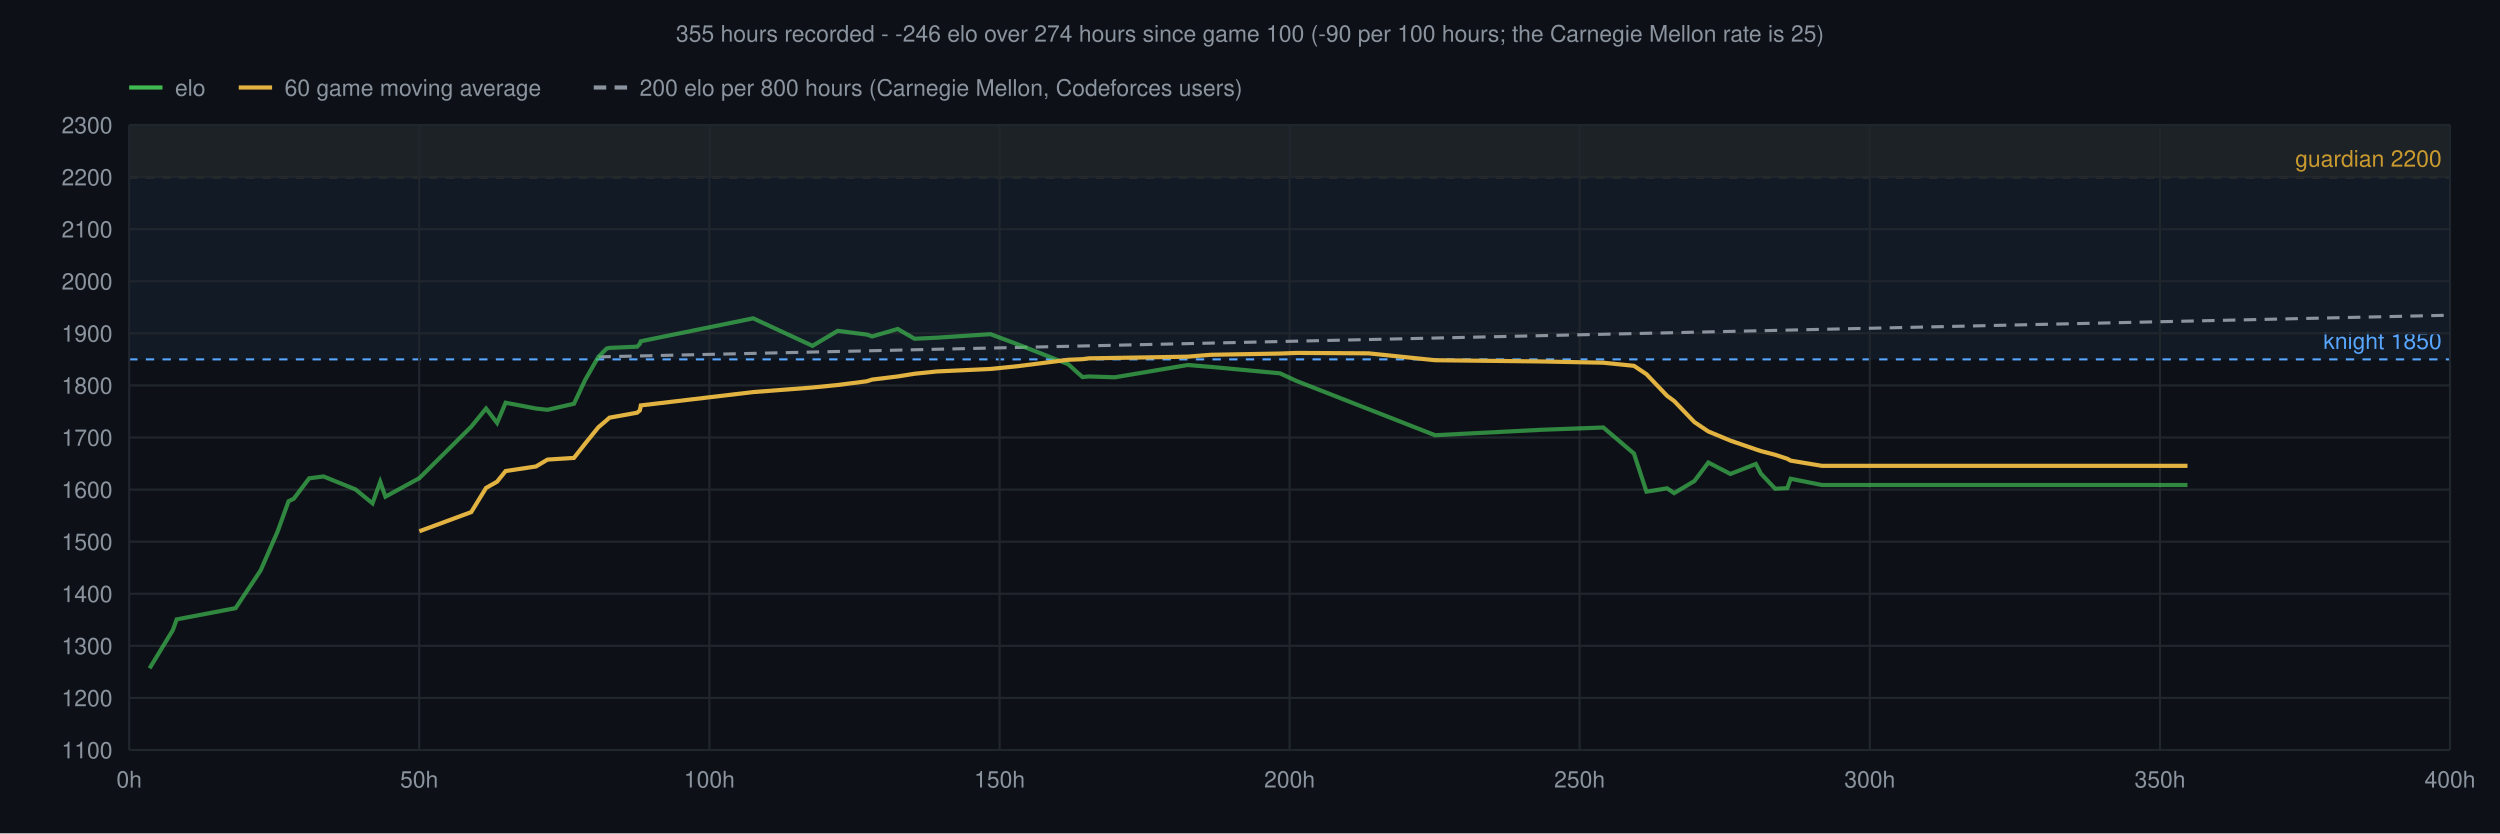
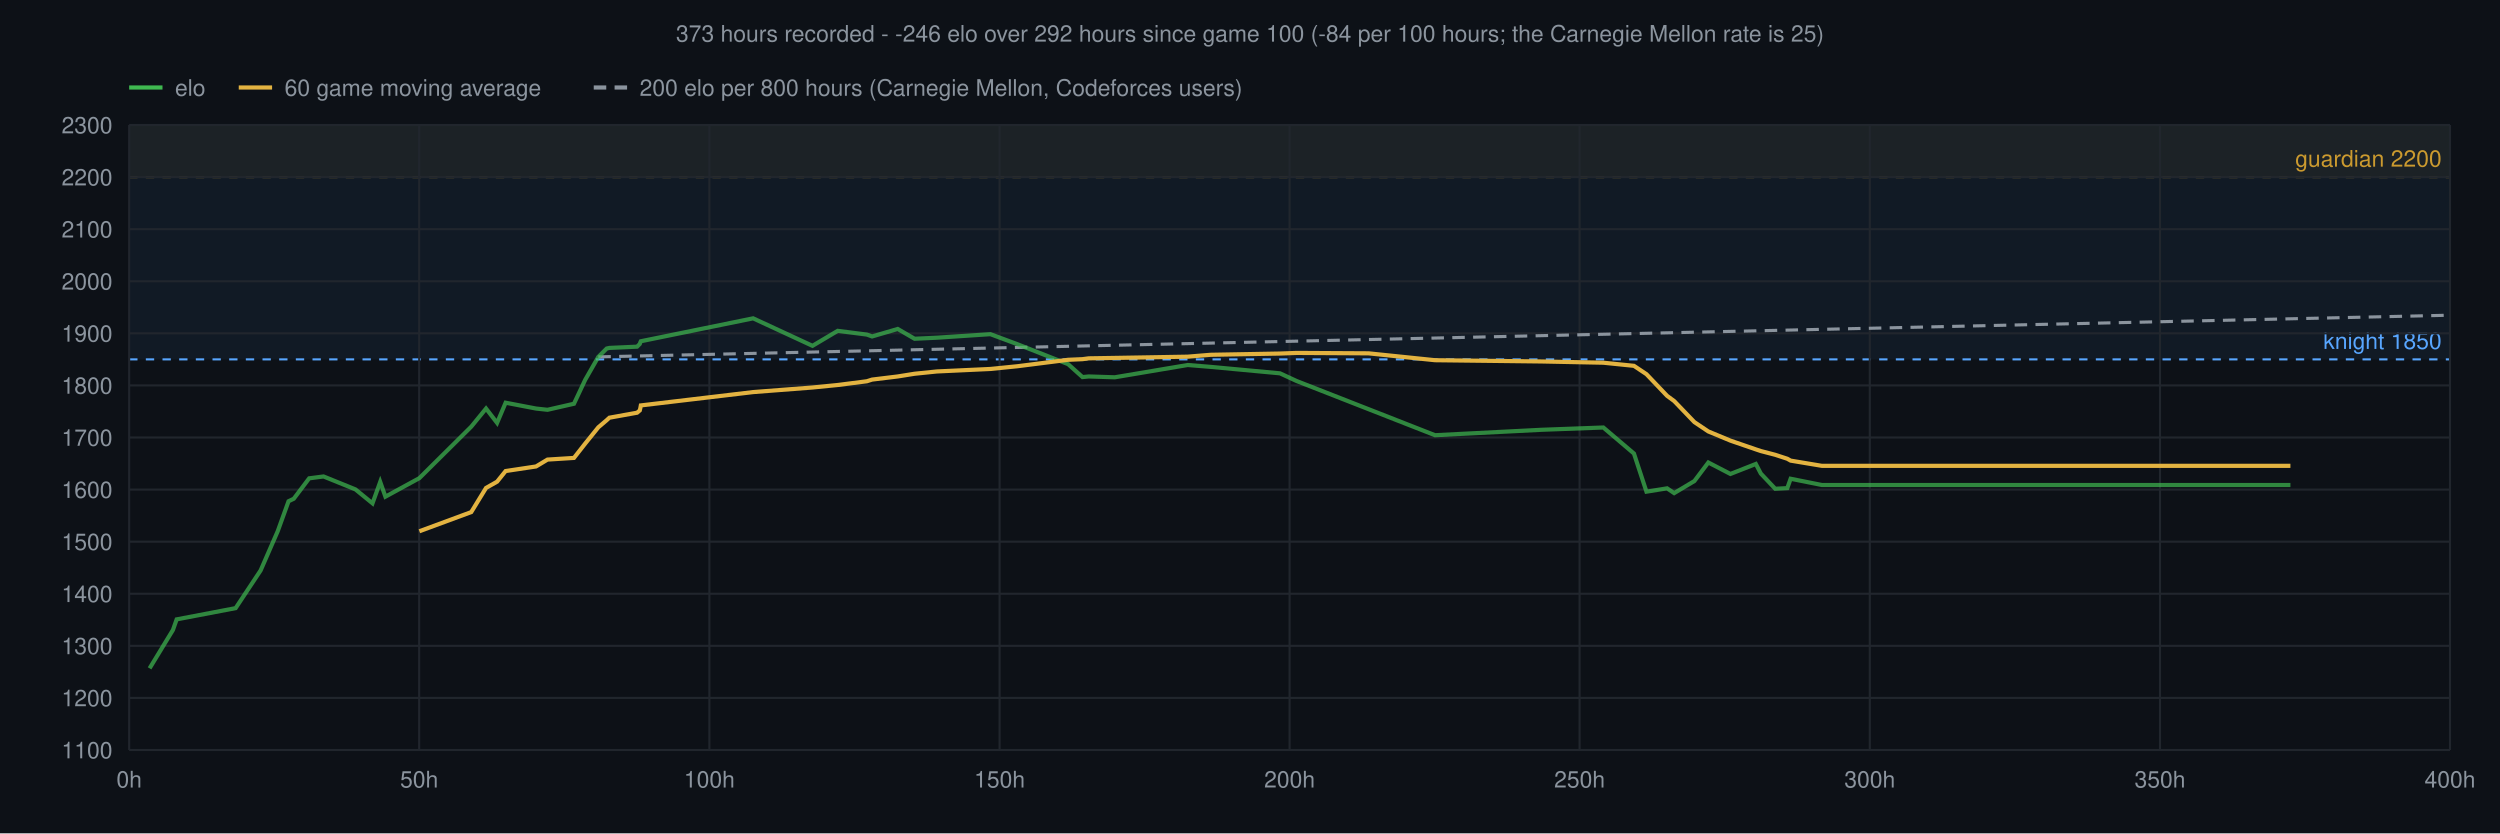
<svg xmlns="http://www.w3.org/2000/svg" viewBox="0 0 1200 400" font-family="Helvetica,sans-serif">
  <rect width="1200" height="400" fill="#0d1117" />
-   <text x="600" y="20" text-anchor="middle" font-size="11" fill="#8b949e">355 hours recorded - -246 elo over 274 hours since game 100 (-90 per 100 hours; the Carnegie Mellon rate is 25)</text>
+   <text x="600" y="20" text-anchor="middle" font-size="11" fill="#8b949e">373 hours recorded - -246 elo over 292 hours since game 100 (-84 per 100 hours; the Carnegie Mellon rate is 25)</text>
  <rect x="62" y="60" width="1114" height="25.0" fill="#d29922" fill-opacity="0.06" />
  <line x1="62" y1="85.0" x2="1176" y2="85.0" stroke="#d29922" stroke-width="1" stroke-dasharray="4 4" />
  <text x="1172" y="80.0" text-anchor="end" font-size="11" fill="#d29922">guardian 2200</text>
  <rect x="62" y="60" width="1114" height="112.5" fill="#58a6ff" fill-opacity="0.06" />
  <line x1="62" y1="172.5" x2="1176" y2="172.5" stroke="#58a6ff" stroke-width="1" stroke-dasharray="4 4" />
  <text x="1172" y="167.5" text-anchor="end" font-size="11" fill="#58a6ff">knight 1850</text>
  <line x1="62" y1="360.0" x2="1176" y2="360.0" stroke="#21262d" stroke-width="1" />
  <text x="54" y="364.0" text-anchor="end" font-size="11" fill="#8b949e">1100</text>
  <line x1="62" y1="335.0" x2="1176" y2="335.0" stroke="#21262d" stroke-width="1" />
  <text x="54" y="339.0" text-anchor="end" font-size="11" fill="#8b949e">1200</text>
  <line x1="62" y1="310.0" x2="1176" y2="310.0" stroke="#21262d" stroke-width="1" />
  <text x="54" y="314.0" text-anchor="end" font-size="11" fill="#8b949e">1300</text>
  <line x1="62" y1="285.0" x2="1176" y2="285.0" stroke="#21262d" stroke-width="1" />
  <text x="54" y="289.0" text-anchor="end" font-size="11" fill="#8b949e">1400</text>
  <line x1="62" y1="260.0" x2="1176" y2="260.0" stroke="#21262d" stroke-width="1" />
  <text x="54" y="264.0" text-anchor="end" font-size="11" fill="#8b949e">1500</text>
  <line x1="62" y1="235.0" x2="1176" y2="235.0" stroke="#21262d" stroke-width="1" />
  <text x="54" y="239.0" text-anchor="end" font-size="11" fill="#8b949e">1600</text>
  <line x1="62" y1="210.0" x2="1176" y2="210.0" stroke="#21262d" stroke-width="1" />
  <text x="54" y="214.0" text-anchor="end" font-size="11" fill="#8b949e">1700</text>
  <line x1="62" y1="185.0" x2="1176" y2="185.0" stroke="#21262d" stroke-width="1" />
  <text x="54" y="189.0" text-anchor="end" font-size="11" fill="#8b949e">1800</text>
  <line x1="62" y1="160.0" x2="1176" y2="160.0" stroke="#21262d" stroke-width="1" />
  <text x="54" y="164.0" text-anchor="end" font-size="11" fill="#8b949e">1900</text>
  <line x1="62" y1="135.0" x2="1176" y2="135.0" stroke="#21262d" stroke-width="1" />
  <text x="54" y="139.0" text-anchor="end" font-size="11" fill="#8b949e">2000</text>
  <line x1="62" y1="110.0" x2="1176" y2="110.0" stroke="#21262d" stroke-width="1" />
  <text x="54" y="114.0" text-anchor="end" font-size="11" fill="#8b949e">2100</text>
  <line x1="62" y1="85.0" x2="1176" y2="85.0" stroke="#21262d" stroke-width="1" />
  <text x="54" y="89.0" text-anchor="end" font-size="11" fill="#8b949e">2200</text>
  <line x1="62" y1="60.0" x2="1176" y2="60.0" stroke="#21262d" stroke-width="1" />
  <text x="54" y="64.0" text-anchor="end" font-size="11" fill="#8b949e">2300</text>
  <line x1="62.0" y1="60" x2="62.0" y2="360" stroke="#21262d" stroke-width="1" />
  <text x="62.0" y="378" text-anchor="middle" font-size="11" fill="#8b949e">0h</text>
  <line x1="201.2" y1="60" x2="201.2" y2="360" stroke="#21262d" stroke-width="1" />
  <text x="201.2" y="378" text-anchor="middle" font-size="11" fill="#8b949e">50h</text>
  <line x1="340.5" y1="60" x2="340.5" y2="360" stroke="#21262d" stroke-width="1" />
  <text x="340.5" y="378" text-anchor="middle" font-size="11" fill="#8b949e">100h</text>
  <line x1="479.8" y1="60" x2="479.8" y2="360" stroke="#21262d" stroke-width="1" />
  <text x="479.8" y="378" text-anchor="middle" font-size="11" fill="#8b949e">150h</text>
  <line x1="619.0" y1="60" x2="619.0" y2="360" stroke="#21262d" stroke-width="1" />
  <text x="619.0" y="378" text-anchor="middle" font-size="11" fill="#8b949e">200h</text>
  <line x1="758.2" y1="60" x2="758.2" y2="360" stroke="#21262d" stroke-width="1" />
  <text x="758.2" y="378" text-anchor="middle" font-size="11" fill="#8b949e">250h</text>
  <line x1="897.5" y1="60" x2="897.5" y2="360" stroke="#21262d" stroke-width="1" />
  <text x="897.5" y="378" text-anchor="middle" font-size="11" fill="#8b949e">300h</text>
  <line x1="1036.8" y1="60" x2="1036.8" y2="360" stroke="#21262d" stroke-width="1" />
  <text x="1036.8" y="378" text-anchor="middle" font-size="11" fill="#8b949e">350h</text>
  <line x1="1176.0" y1="60" x2="1176.0" y2="360" stroke="#21262d" stroke-width="1" />
  <text x="1176.0" y="378" text-anchor="middle" font-size="11" fill="#8b949e">400h</text>
  <line x1="287.2" y1="171.3" x2="1176.0" y2="151.3" stroke="#8b949e" stroke-width="1.5" stroke-dasharray="6 4" />
-   <polyline points="71.8,320.8 83.0,302.4 84.8,297.3 113.1,291.9 125.1,273.8 133.3,255.0 138.5,240.6 141.0,239.4 148.4,229.6 155.3,228.7 170.6,234.9 178.8,241.6 182.5,231.3 185.0,238.4 201.3,229.5 226.2,204.8 233.3,196.1 238.6,203.0 242.7,193.3 257.3,196.1 262.8,196.7 275.5,193.8 280.9,182.3 287.2,171.3 291.2,167.3 292.5,167.0 305.8,166.4 307.1,165.1 307.4,164.2 307.6,163.8 361.5,152.8 390.0,166.0 402.1,158.8 416.1,160.6 418.6,161.5 430.9,157.9 439.0,162.6 449.7,162.1 475.4,160.4 488.3,165.2 512.7,174.8 519.6,181.0 522.6,180.7 535.1,181.1 570.1,175.2 581.1,176.1 614.4,179.2 622.4,182.9 656.9,196.4 688.8,208.9 739.9,206.3 769.6,205.2 784.3,217.7 790.3,236.0 800.2,234.4 803.6,236.7 813.3,230.9 820.0,222.0 830.6,227.5 842.8,222.7 845.2,227.3 852.1,234.6 857.9,234.3 859.5,229.8 874.5,232.8 1050.0,232.8" fill="none" stroke="#3fb950" stroke-width="2" stroke-opacity="0.7" />
-   <polyline points="201.3,255.0 226.2,245.8 233.3,234.2 238.6,231.2 242.7,226.1 257.3,223.9 262.8,220.6 275.5,219.8 280.9,212.9 287.2,205.1 291.2,201.7 292.5,200.5 305.8,198.1 307.1,197.0 307.4,195.7 307.6,194.6 361.5,188.2 390.0,186.0 402.1,184.8 416.1,183.0 418.6,182.2 430.9,180.7 439.0,179.4 449.7,178.3 475.4,177.1 488.3,175.8 512.7,172.7 519.6,172.4 522.6,172.0 535.1,171.8 570.1,171.2 581.1,170.3 614.4,169.7 622.4,169.4 656.9,169.6 688.8,172.9 739.9,173.5 769.6,174.1 784.3,175.6 790.3,179.6 800.2,190.0 803.6,192.5 813.3,202.6 820.0,207.1 830.6,211.5 842.8,215.7 845.2,216.5 852.1,218.3 857.9,220.2 859.5,221.1 874.5,223.6 1050.0,223.6" fill="none" stroke="#e3b341" stroke-width="2" />
+   <polyline points="71.8,320.8 83.0,302.4 84.8,297.3 113.1,291.9 125.1,273.8 133.3,255.0 138.5,240.6 141.0,239.4 148.4,229.6 155.3,228.7 170.6,234.9 178.8,241.6 182.5,231.3 185.0,238.4 201.3,229.5 226.2,204.8 233.3,196.1 238.6,203.0 242.7,193.3 257.3,196.1 262.8,196.7 275.5,193.8 280.9,182.3 287.2,171.3 291.2,167.3 292.5,167.0 305.8,166.4 307.1,165.1 307.4,164.2 307.6,163.8 361.5,152.8 390.0,166.0 402.1,158.8 416.1,160.6 418.6,161.5 430.9,157.9 439.0,162.6 449.7,162.1 475.4,160.4 488.3,165.2 512.7,174.8 519.6,181.0 522.6,180.7 535.1,181.1 570.1,175.2 581.1,176.1 614.4,179.2 622.4,182.9 656.9,196.4 688.8,208.9 739.9,206.3 769.6,205.2 784.3,217.7 790.3,236.0 800.2,234.4 803.6,236.7 813.3,230.9 820.0,222.0 830.6,227.5 842.8,222.7 845.2,227.3 852.1,234.6 857.9,234.3 859.5,229.8 874.5,232.8 1099.4,232.8" fill="none" stroke="#3fb950" stroke-width="2" stroke-opacity="0.7" />
+   <polyline points="201.3,255.0 226.2,245.8 233.3,234.2 238.6,231.2 242.7,226.1 257.3,223.9 262.8,220.6 275.5,219.8 280.9,212.9 287.2,205.1 291.2,201.7 292.5,200.5 305.8,198.1 307.1,197.0 307.4,195.7 307.6,194.6 361.5,188.2 390.0,186.0 402.1,184.8 416.1,183.0 418.6,182.2 430.9,180.7 439.0,179.4 449.7,178.3 475.4,177.1 488.3,175.8 512.7,172.7 519.6,172.4 522.6,172.0 535.1,171.8 570.1,171.2 581.1,170.3 614.4,169.7 622.4,169.4 656.9,169.6 688.8,172.9 739.9,173.5 769.6,174.1 784.3,175.6 790.3,179.6 800.2,190.0 803.6,192.5 813.3,202.6 820.0,207.1 830.6,211.5 842.8,215.7 845.2,216.5 852.1,218.3 857.9,220.2 859.5,221.1 874.5,223.6 1099.4,223.6" fill="none" stroke="#e3b341" stroke-width="2" />
  <line x1="62" y1="42" x2="78" y2="42" stroke="#3fb950" stroke-width="2" />
  <text x="84" y="46" font-size="11" fill="#8b949e">elo</text>
  <line x1="114.6" y1="42" x2="130.6" y2="42" stroke="#e3b341" stroke-width="2" />
  <text x="136.6" y="46" font-size="11" fill="#8b949e">60 game moving average</text>
  <line x1="285.0" y1="42" x2="301.0" y2="42" stroke="#8b949e" stroke-width="2" stroke-dasharray="6 4" />
  <text x="307.0" y="46" font-size="11" fill="#8b949e">200 elo per 800 hours (Carnegie Mellon, Codeforces users)</text>
</svg>
